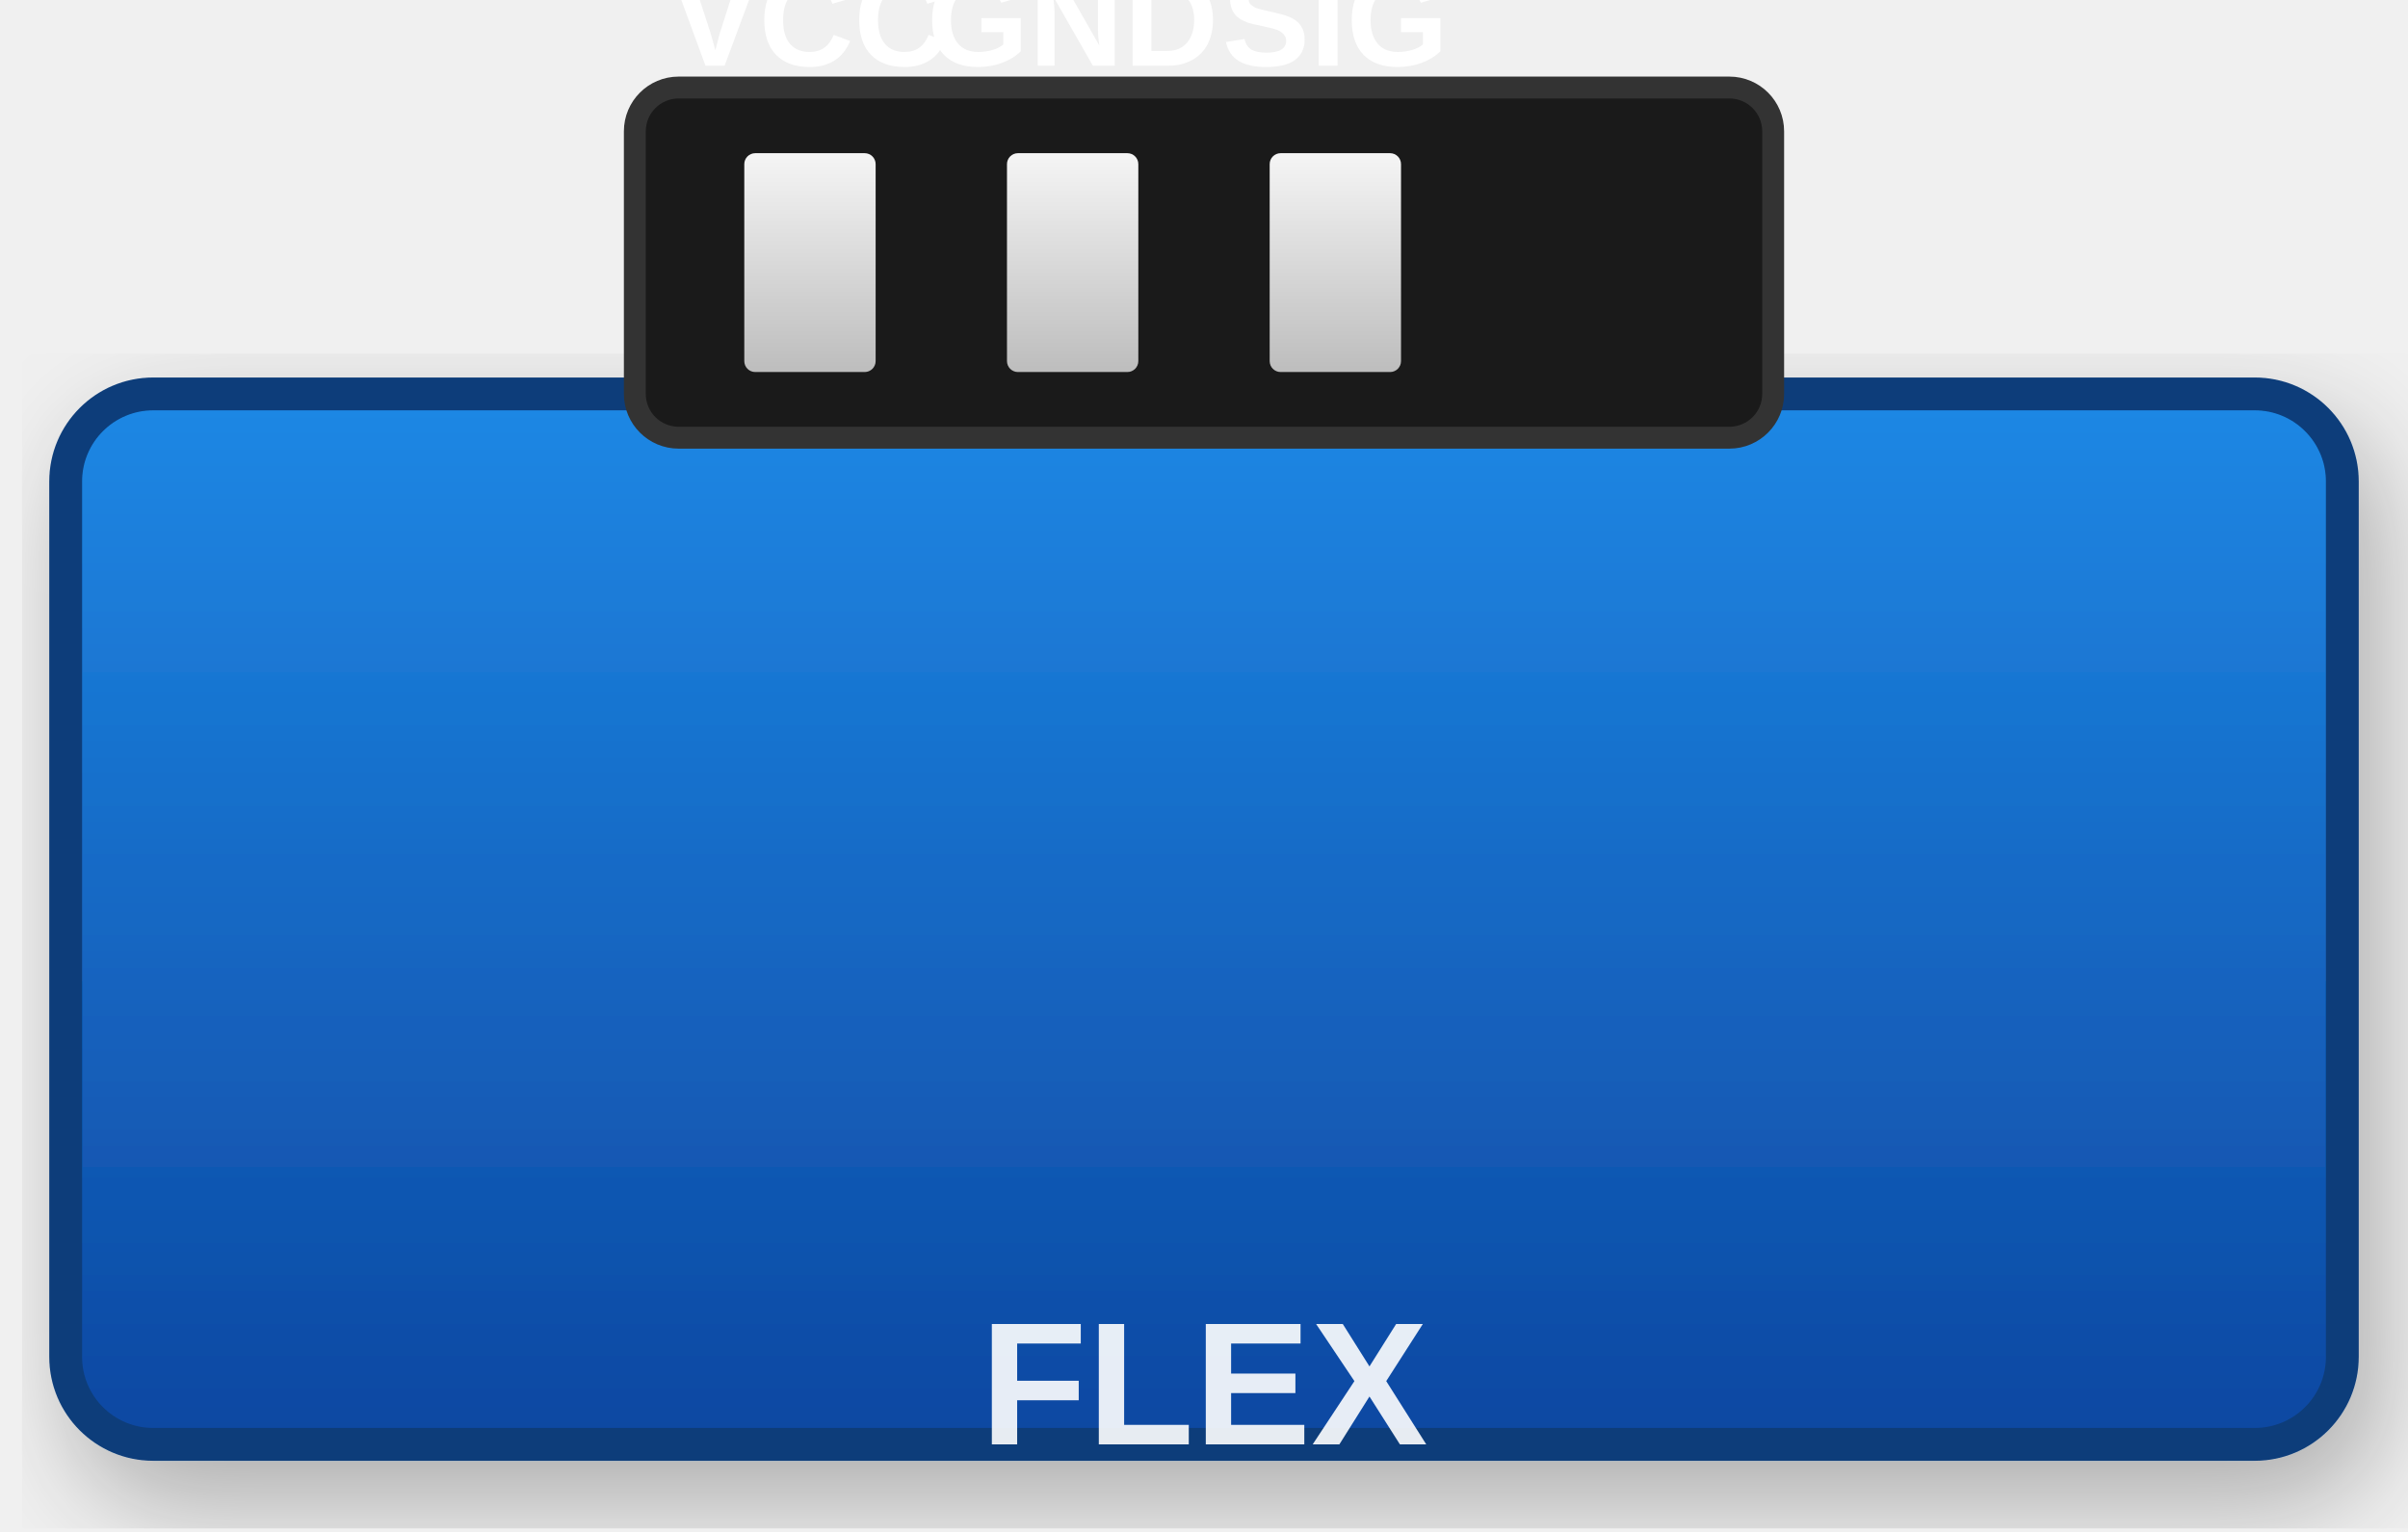
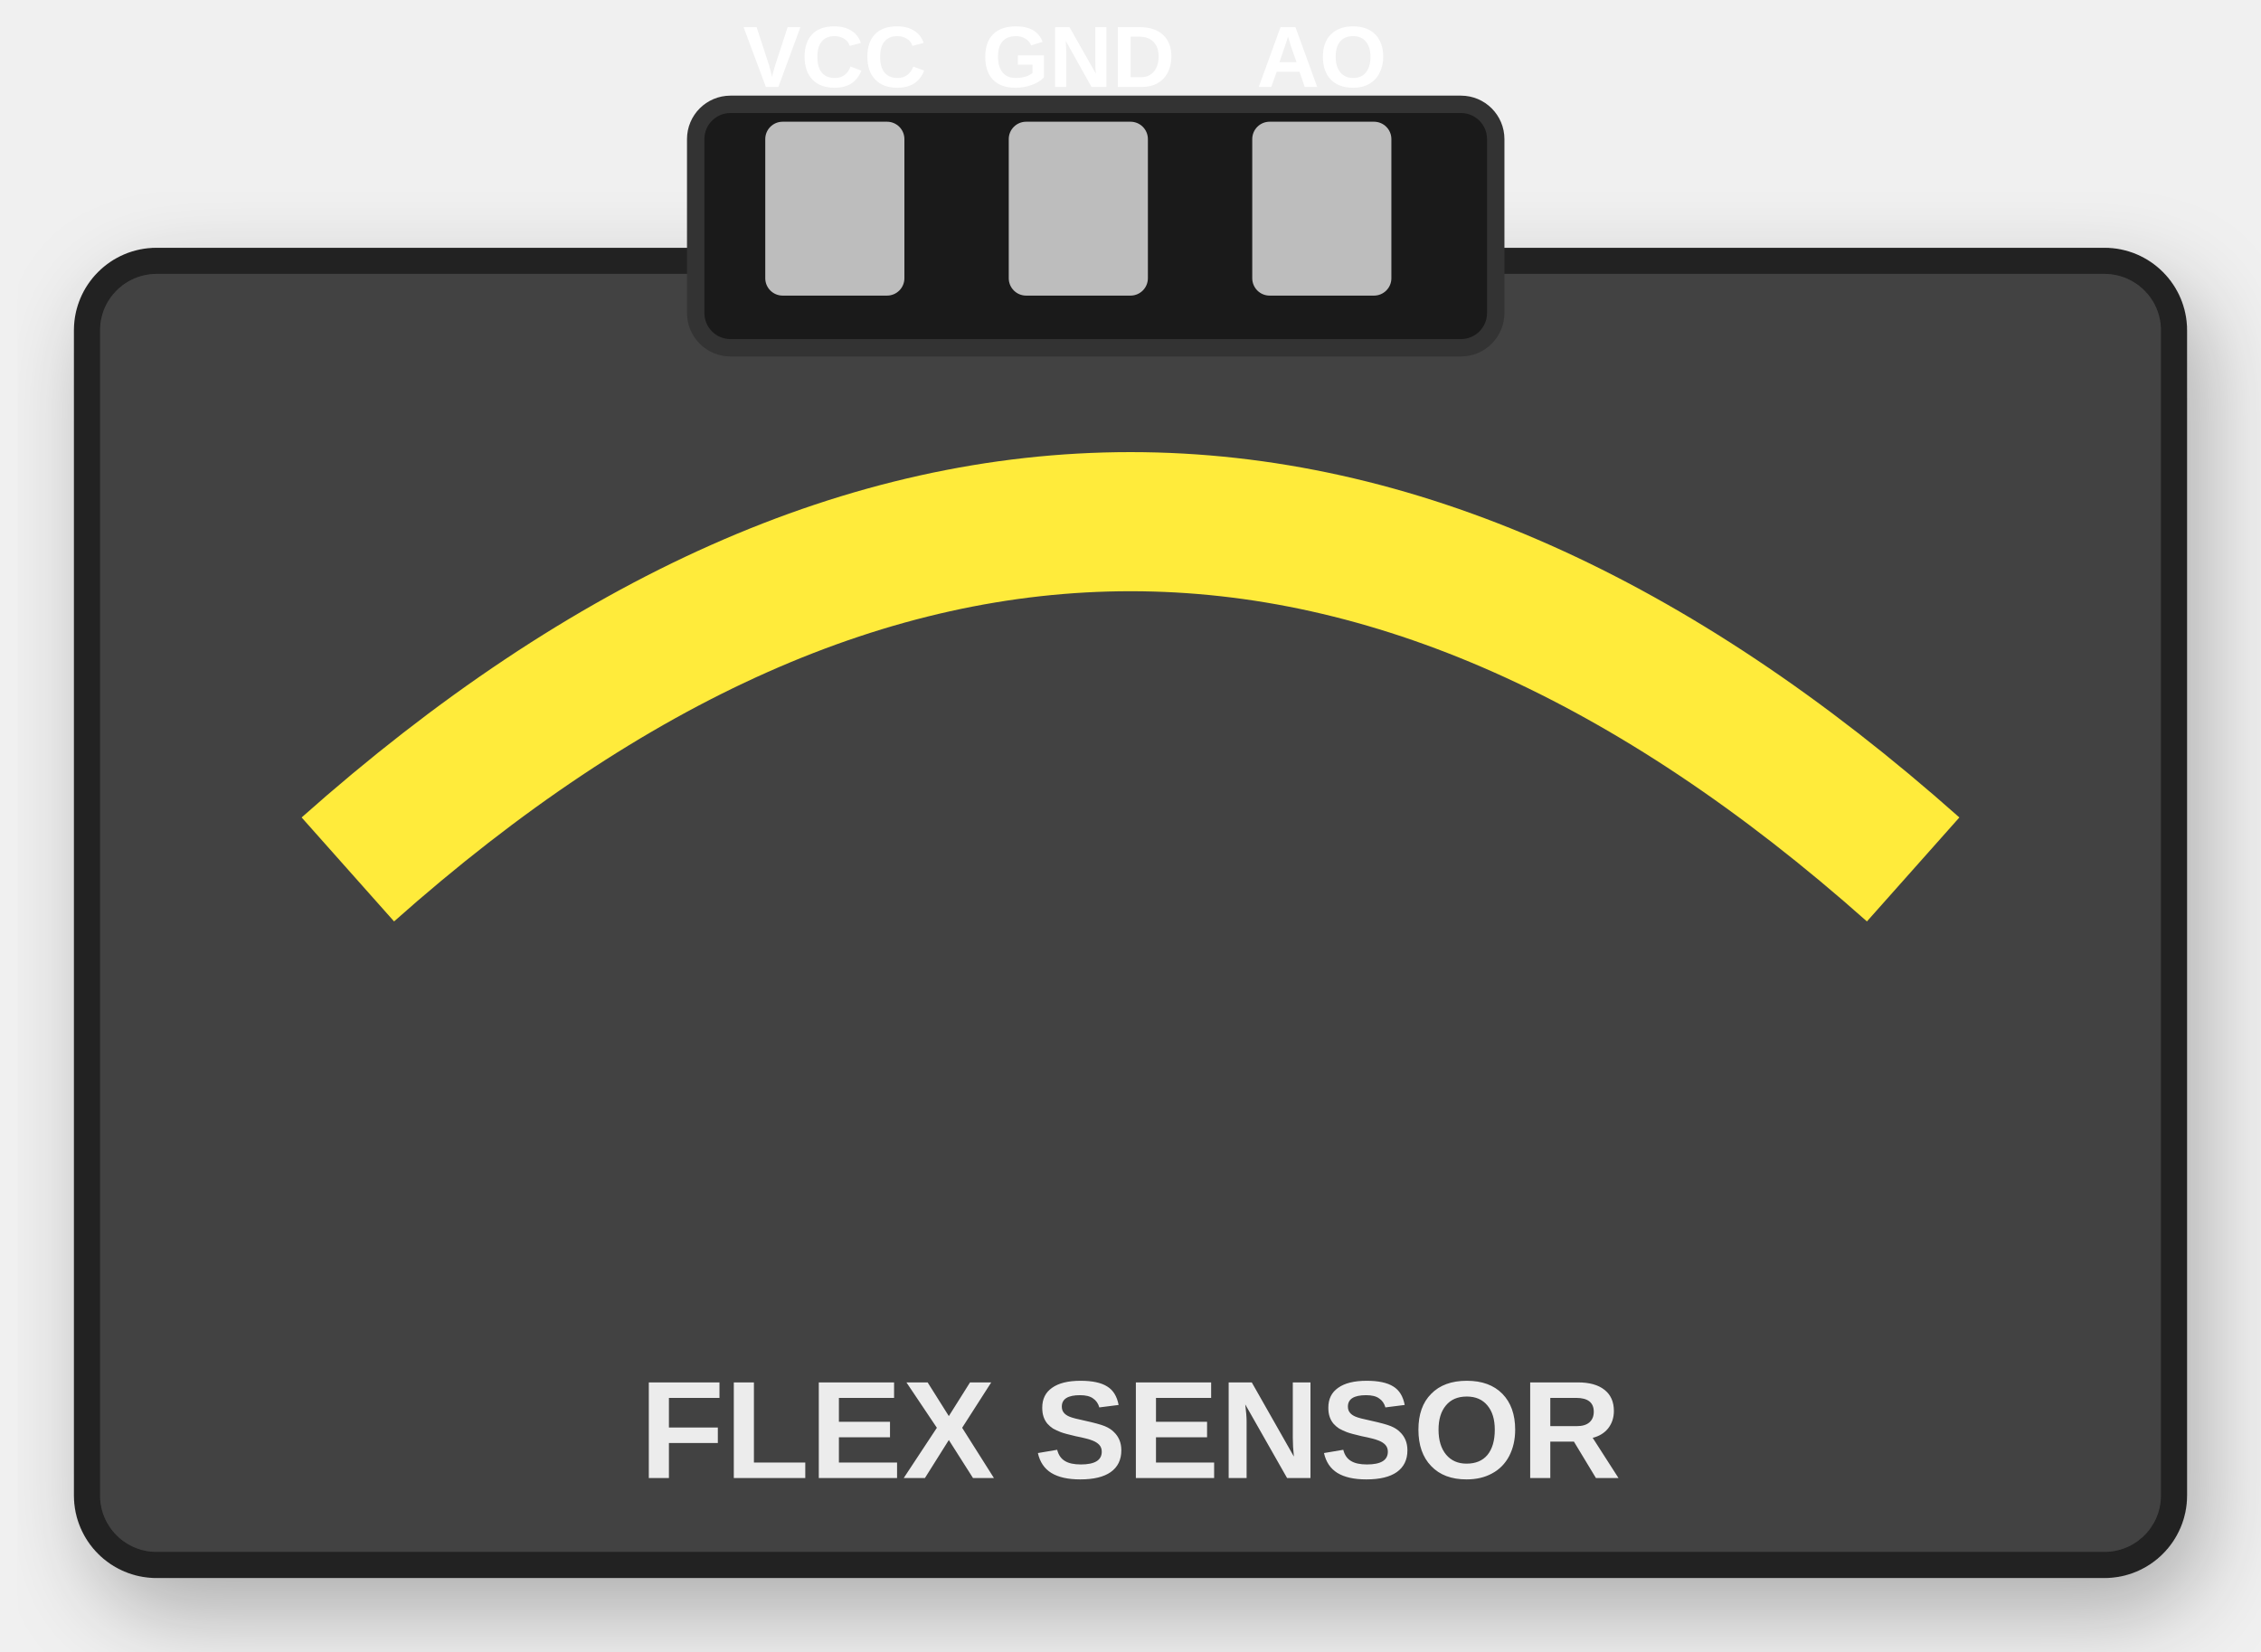
- <svg xmlns="http://www.w3.org/2000/svg" viewBox="0 0 110 70" width="110" height="70">
+ <svg xmlns="http://www.w3.org/2000/svg" viewBox="0 0 130 95" width="130" height="95">
  <defs>
-     <linearGradient id="pcb-flex" x1="0" y1="0" x2="0" y2="1">
-       <stop offset="0%" stop-color="#1E88E5" />
-       <stop offset="100%" stop-color="#0D47A1" />
-     </linearGradient>
-     <linearGradient id="pcbTeal-flex" x1="0" y1="0" x2="0" y2="1">
-       <stop offset="0%" stop-color="#00939d" />
-       <stop offset="100%" stop-color="#007982" />
-     </linearGradient>
-     <linearGradient id="metal-flex" x1="0" y1="0" x2="0" y2="1">
-       <stop offset="0%" stop-color="#eee" />
-       <stop offset="50%" stop-color="#fff" />
-       <stop offset="100%" stop-color="#999" />
-     </linearGradient>
-     <linearGradient id="pin-flex" x1="0" y1="0" x2="0" y2="1">
-       <stop offset="0%" stop-color="#f5f5f5" />
-       <stop offset="100%" stop-color="#bdbdbd" />
-     </linearGradient>
-     <filter id="sh-flex" x="-8%" y="-8%" width="116%" height="116%">
+     <filter id="sh-flex-sensor" x="-8%" y="-8%" width="116%" height="116%">
      <feDropShadow dx="1" dy="2" stdDeviation="2.5" flood-opacity="0.28" />
    </filter>
-     <filter id="glow-flex">
-       <feGaussianBlur stdDeviation="1.5" result="b" />
-       <feMerge>
-         <feMergeNode in="b" />
-         <feMergeNode in="SourceGraphic" />
-       </feMerge>
-     </filter>
  </defs>
-   <rect x="3" y="18" width="104" height="48" rx="4" fill="url(#pcb-flex)" stroke="#0a3d7a" stroke-width="1.5" filter="url(#sh-flex)" />
-   <rect x="29" y="4" width="52" height="16" rx="2" fill="#1a1a1a" stroke="#333" />
-   <rect x="34" y="7" width="6" height="10" fill="url(#pin-flex)" rx="0.5" />
-   <text x="37" y="3" text-anchor="middle" fill="#fff" font-size="6" font-weight="bold" font-family="Arial,sans-serif">VCC</text>
-   <rect x="46" y="7" width="6" height="10" fill="url(#pin-flex)" rx="0.5" />
-   <text x="49" y="3" text-anchor="middle" fill="#fff" font-size="6" font-weight="bold" font-family="Arial,sans-serif">GND</text>
-   <rect x="58" y="7" width="6" height="10" fill="url(#pin-flex)" rx="0.5" />
-   <text x="61" y="3" text-anchor="middle" fill="#fff" font-size="6" font-weight="bold" font-family="Arial,sans-serif">SIG</text>
-   <text x="55" y="66" text-anchor="middle" fill="#fff" font-size="8" font-weight="bold" font-family="Arial,sans-serif" opacity="0.9">FLEX</text>
+   <rect x="5" y="15" width="120" height="75" rx="4" fill="#424242" stroke="#212121" stroke-width="1.5" filter="url(#sh-flex-sensor)" />
+   <rect x="40.0" y="6" width="46" height="14" rx="2" fill="#1a1a1a" stroke="#333" />
+   <rect x="44.0" y="7" width="8" height="10" fill="#bdbdbd" rx="1" />
+   <text x="48.0" y="5" text-anchor="middle" fill="#fff" font-size="5" font-weight="bold" font-family="Arial,sans-serif">VCC</text>
+   <rect x="58.0" y="7" width="8" height="10" fill="#bdbdbd" rx="1" />
+   <text x="62.0" y="5" text-anchor="middle" fill="#fff" font-size="5" font-weight="bold" font-family="Arial,sans-serif">GND</text>
+   <rect x="72.0" y="7" width="8" height="10" fill="#bdbdbd" rx="1" />
+   <text x="76.0" y="5" text-anchor="middle" fill="#fff" font-size="5" font-weight="bold" font-family="Arial,sans-serif">AO</text>
+   <path d="M20,50 Q65,10 110,50" stroke="#ffeb3b" stroke-width="8" fill="none" />
+   <text x="65" y="85" text-anchor="middle" fill="#fff" font-size="8" font-weight="bold" font-family="Arial,sans-serif" opacity="0.9">FLEX SENSOR</text>
</svg>
